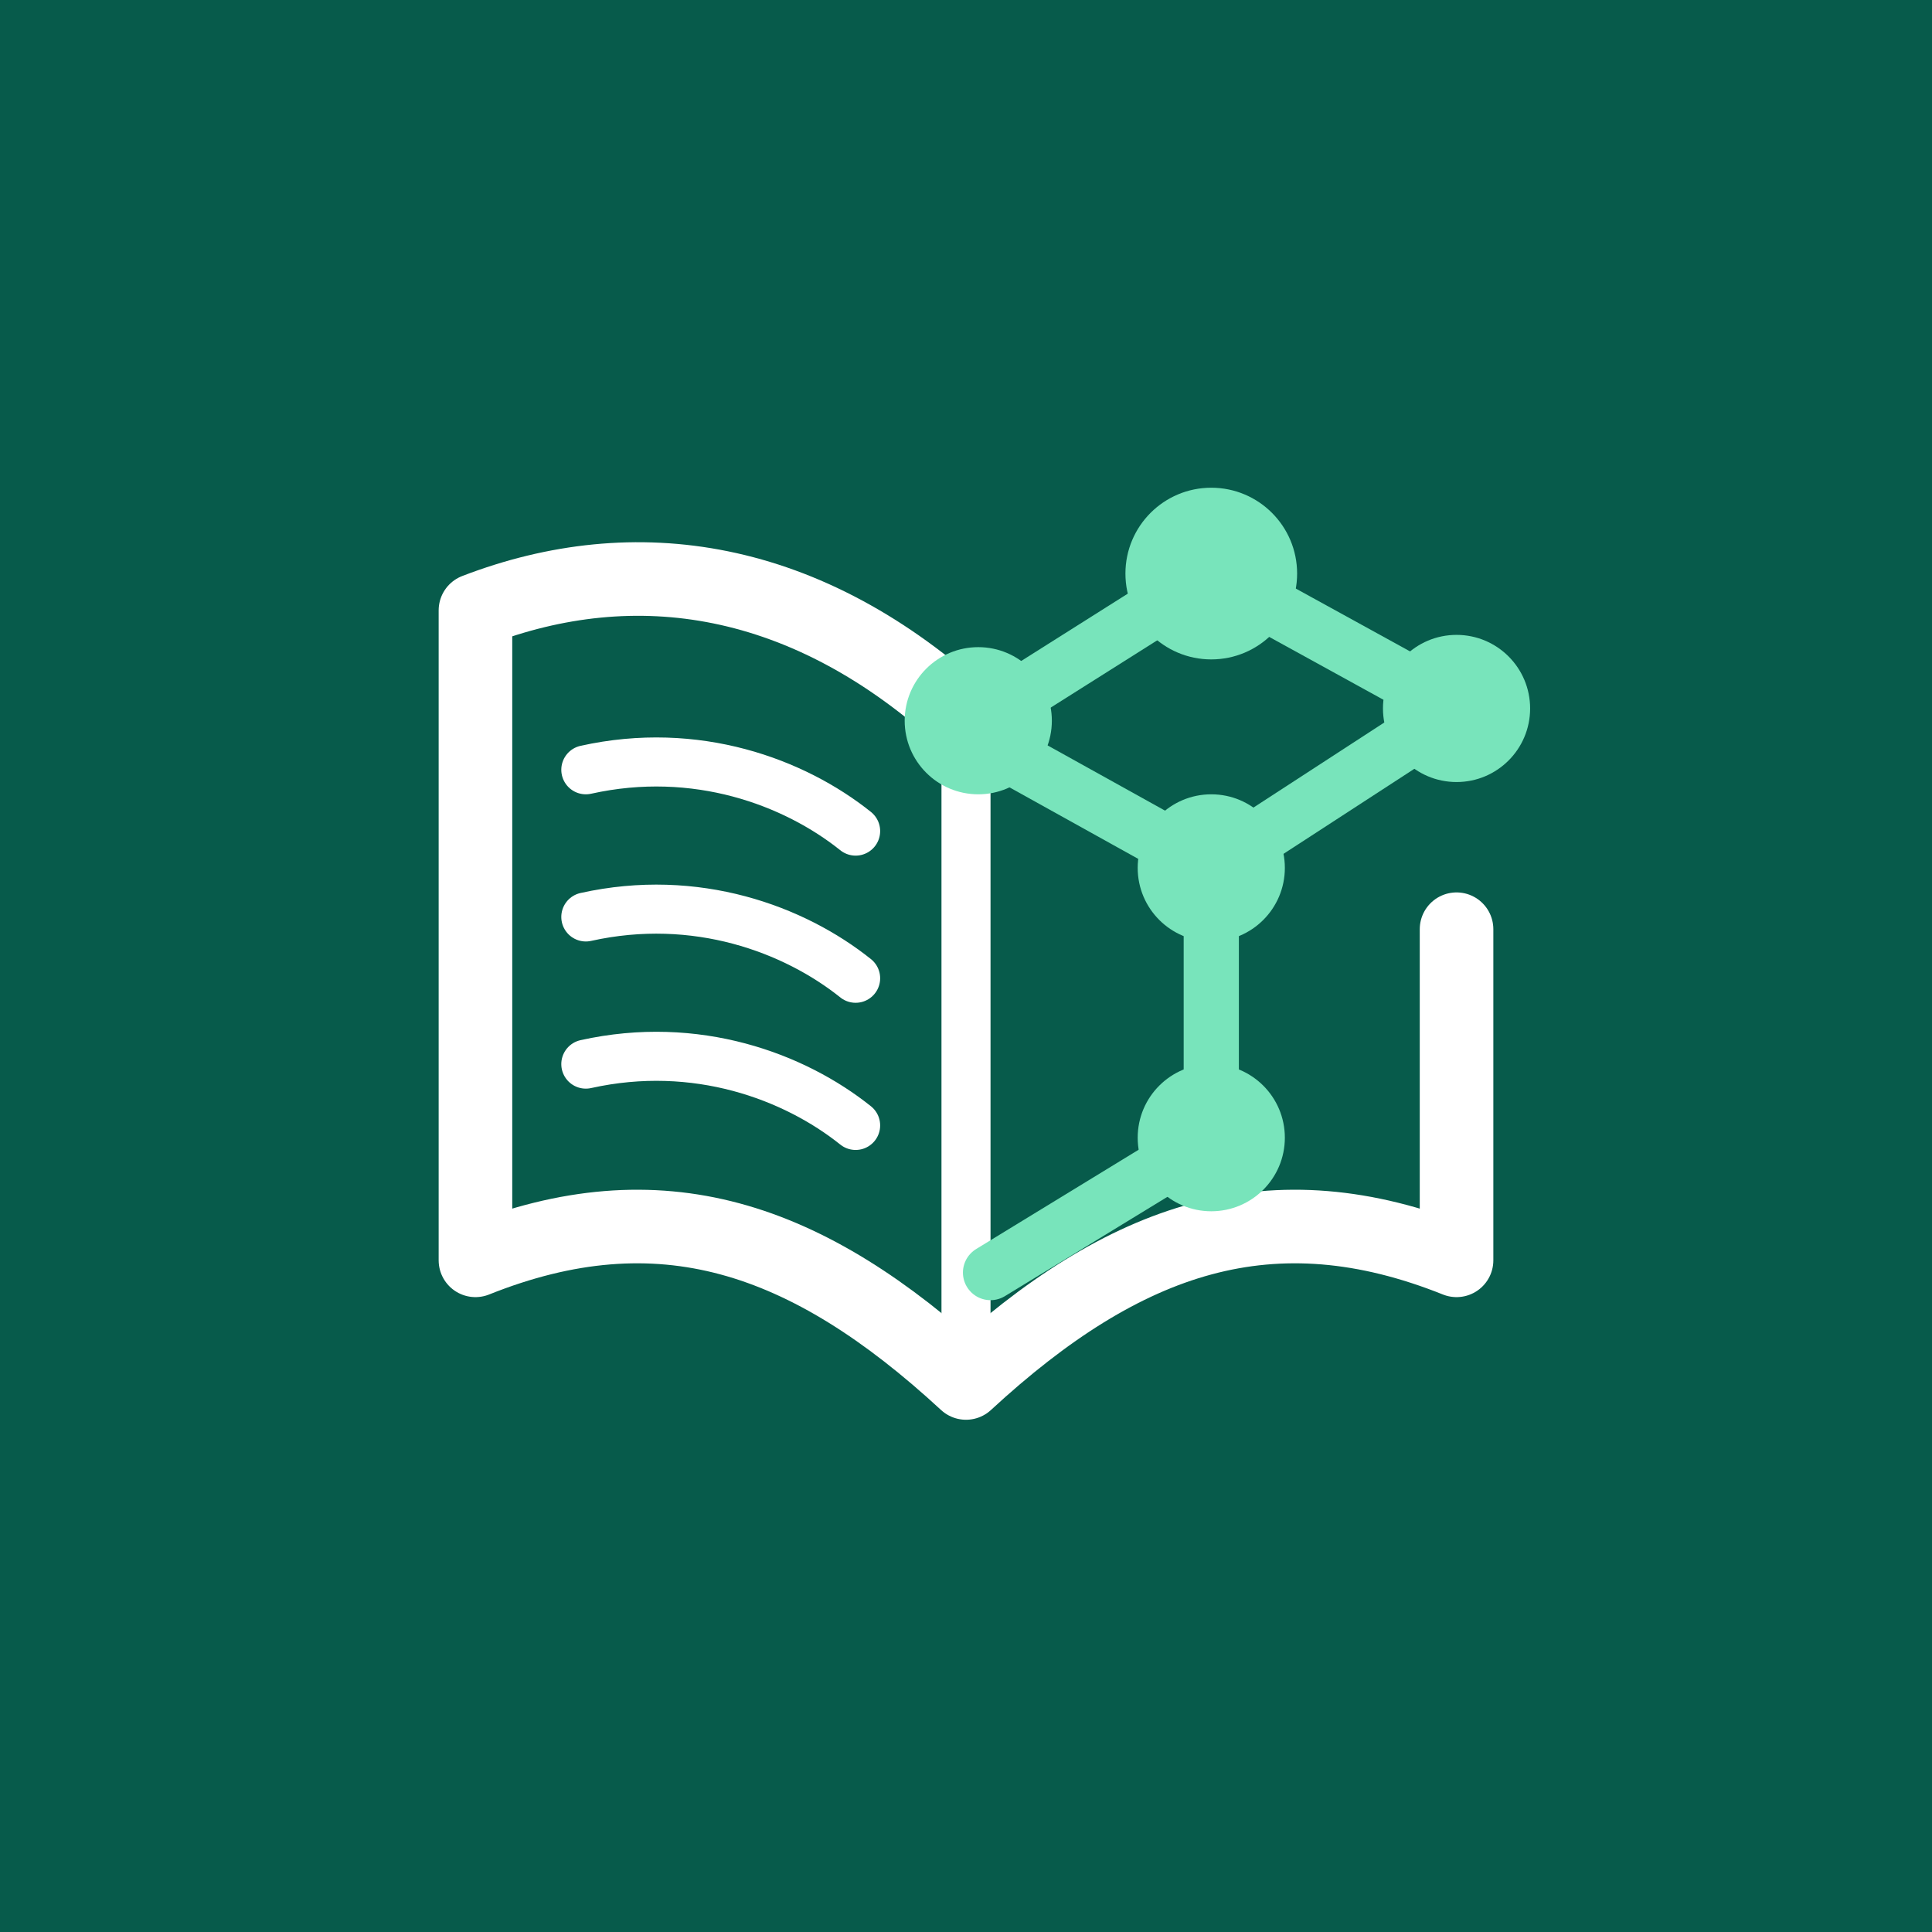
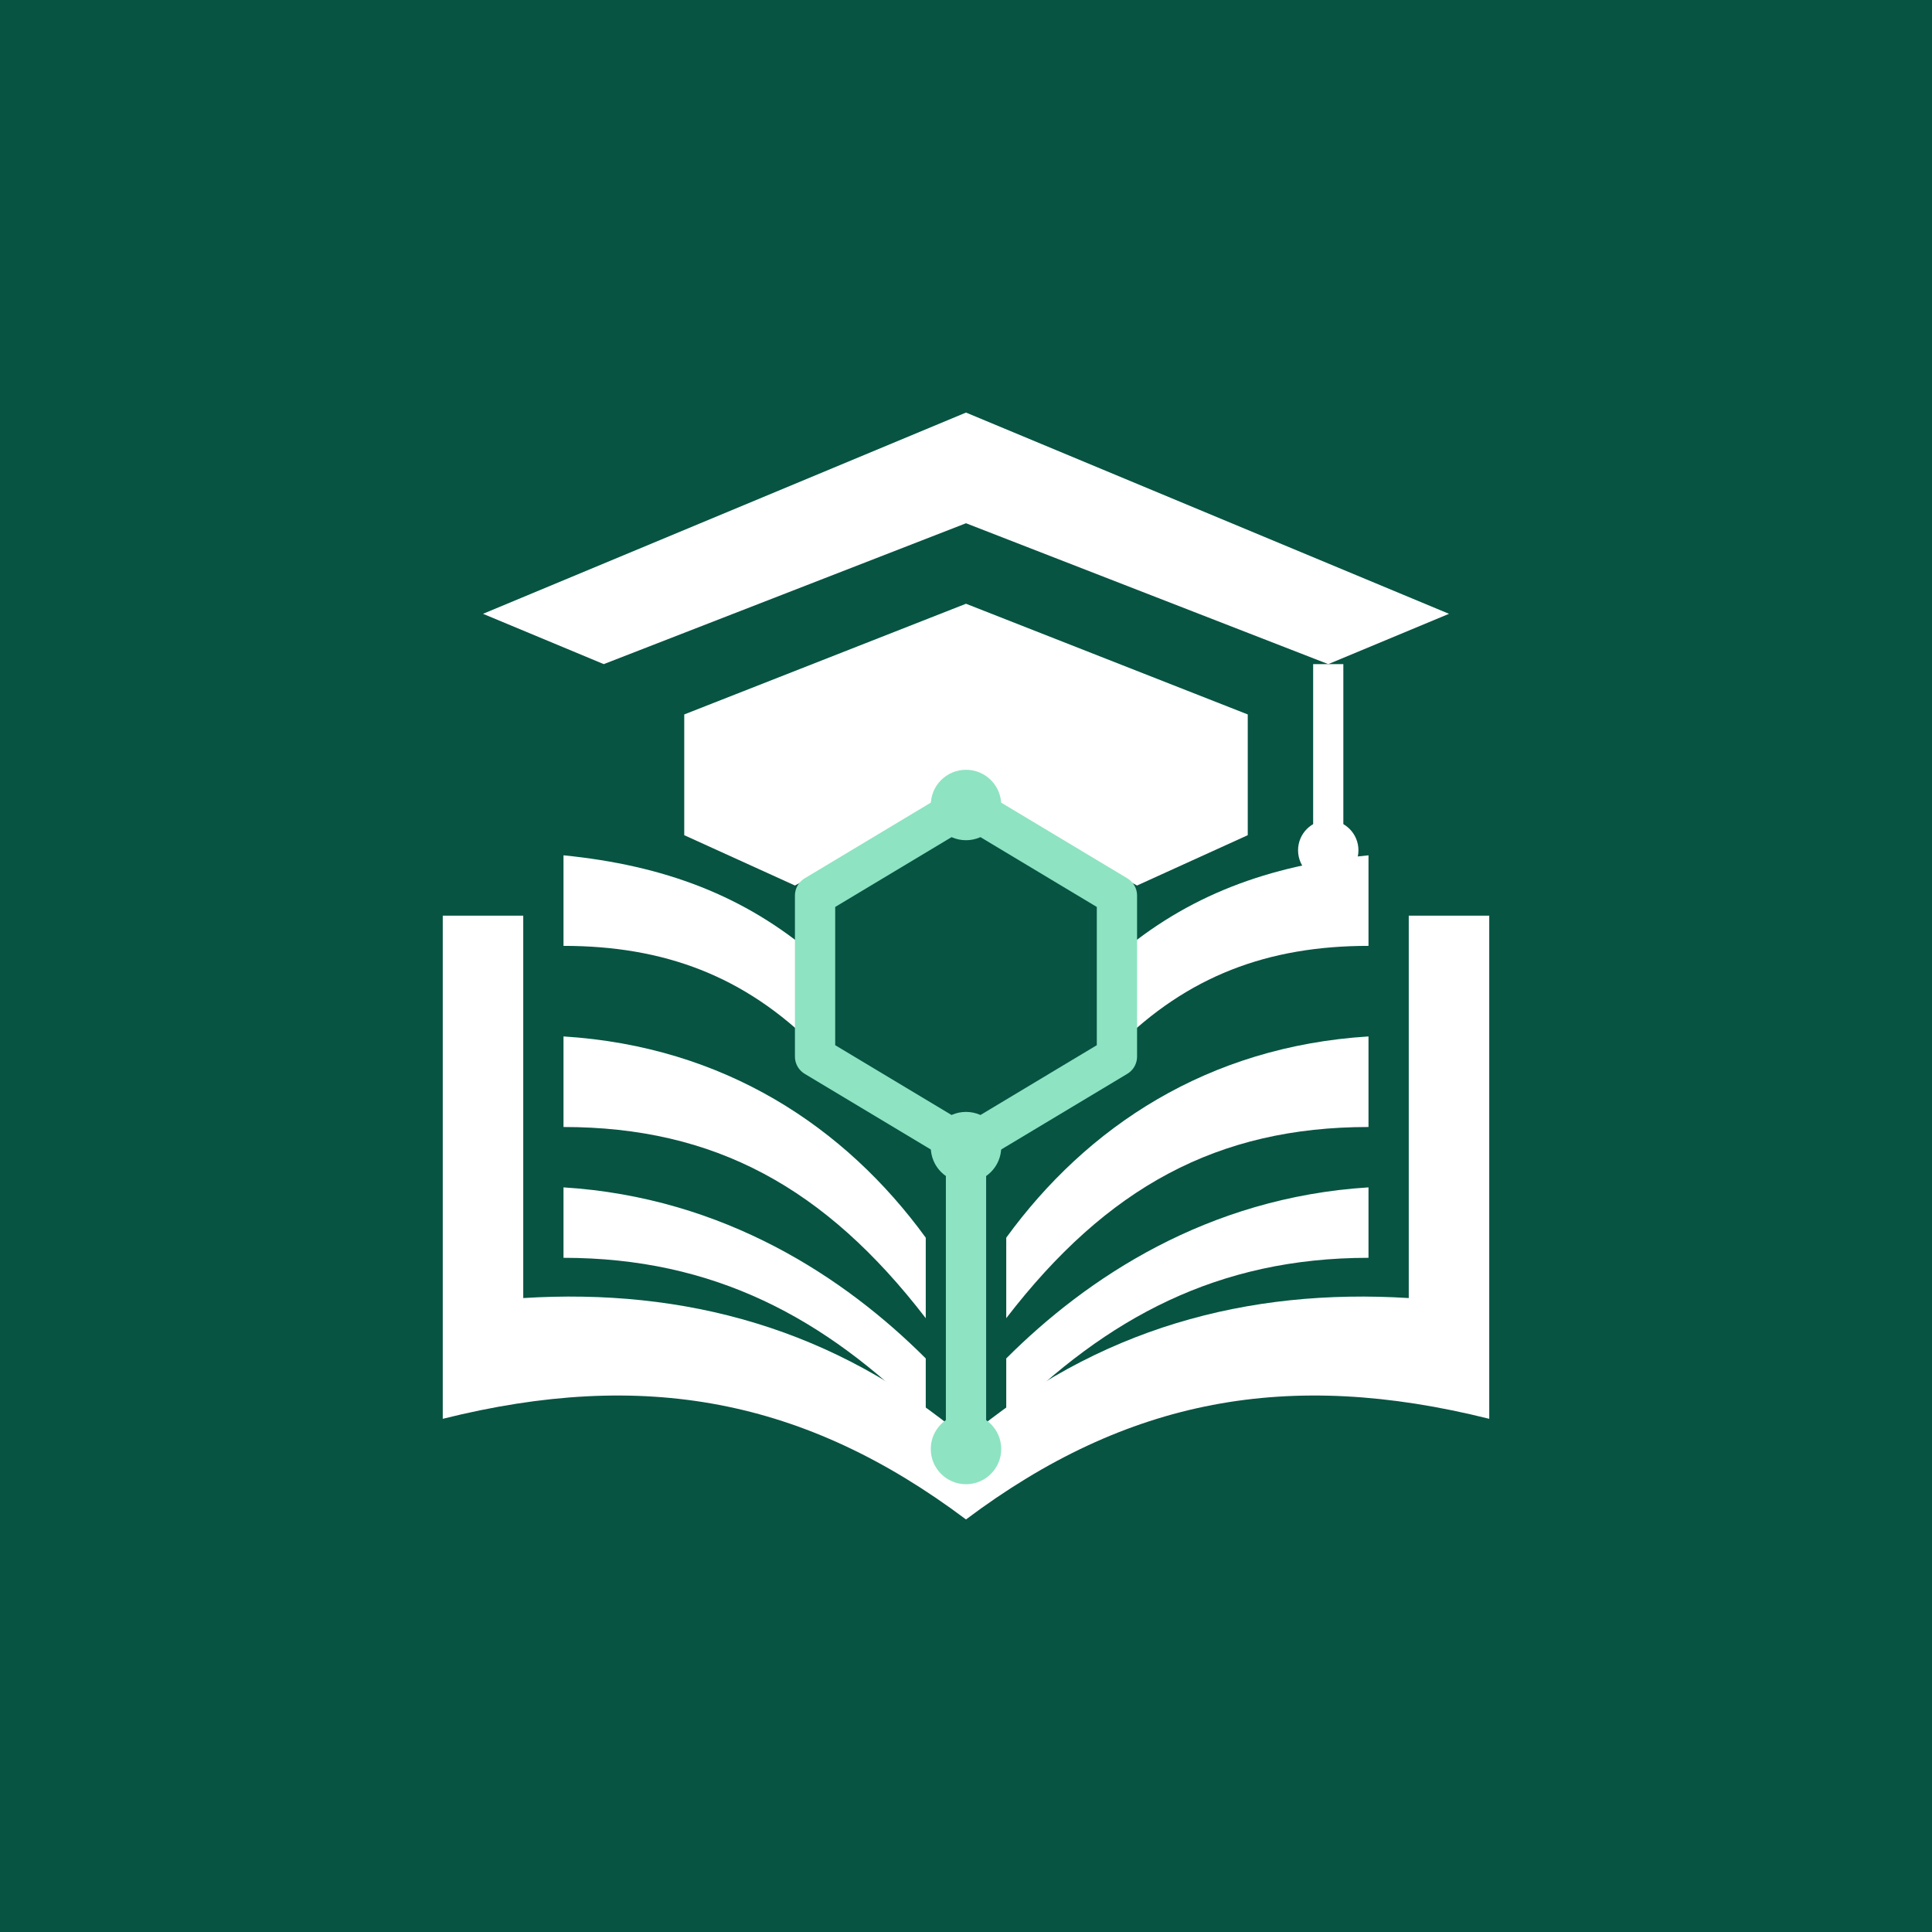
- <svg xmlns="http://www.w3.org/2000/svg" viewBox="0 0 128 128" role="img" aria-labelledby="brand-title">
-   <path fill="#075b4b" d="M0 0h128v128H0z" />
-   <g transform="translate(12 12) scale(.8125)">
-     <g fill="none" stroke-linecap="round" stroke-linejoin="round">
-       <path d="M64 44C51 32 37 30 24 35V88C39 82 51 86 64 98C77 86 89 82 104 88V61" stroke="#ffffff" stroke-width="6" />
-       <path d="M64 47V98M33 48C42 46 50 49 55 53M33 60C42 58 50 61 55 65M33 72C42 70 50 73 55 77" stroke="#ffffff" stroke-width="4" />
-       <path d="M65 44L84 32L104 43L84 56V78L66 89M84 56L66 46" stroke="#78e4bb" stroke-width="4.5" />
-       <g fill="#78e4bb" stroke="#78e4bb" stroke-width="2">
-         <circle cx="65" cy="44" r="5" />
-         <circle cx="84" cy="32" r="6" />
-         <circle cx="104" cy="43" r="5" />
-         <circle cx="84" cy="56" r="5" />
-         <circle cx="84" cy="78" r="5" />
+ <svg xmlns="http://www.w3.org/2000/svg" width="512" height="512" viewBox="0 0 512 512">
+   <rect width="512" height="512" fill="#075443" />
+   <g transform="translate(96 96) scale(1.333333)">
+     <g transform="translate(0 -6)">
+       <path d="M16 116H32V192C64 190 94 198 120 220C146 198 176 190 208 192V116H224V216C184 206 152 212 120 236C88 212 56 206 16 216Z" fill="#fff" />
+       <path d="M40 104C60 106 76 112 90 124V142C76 128 60 122 40 122Z" fill="#fff" />
+       <path d="M40 140C72 142 96 158 112 180V196C92 170 70 158 40 158ZM40 170C72 172 96 188 112 204V216C92 196 70 184 40 184Z" fill="#fff" />
+       <g transform="translate(240 0) scale(-1 1)">
+         <path d="M40 104C60 106 76 112 90 124V142C76 128 60 122 40 122Z" fill="#fff" />
+         <path d="M40 140C72 142 96 158 112 180V196C92 170 70 158 40 158ZM40 170C72 172 96 188 112 204V216C92 196 70 184 40 184Z" fill="#fff" />
      </g>
+       <path d="M120 16L216 56L192 66L120 38L48 66L24 56Z" fill="#fff" />
+       <path d="M64 76L120 54L176 76V100L154 110L120 92L86 110L64 100Z" fill="#fff" />
+       <path d="M120 94L150 112V144L120 162L90 144V112ZM120 162V222" fill="none" stroke="#8ee3c2" stroke-width="8" stroke-linejoin="round" />
+       <circle cx="120" cy="94" r="7" fill="#8ee3c2" />
+       <circle cx="120" cy="162" r="7" fill="#8ee3c2" />
+       <circle cx="120" cy="222" r="7" fill="#8ee3c2" />
+       <path d="M192 66V98" fill="none" stroke="#fff" stroke-width="6" />
+       <circle cx="192" cy="103" r="6" fill="#fff" />
    </g>
  </g>
</svg>
